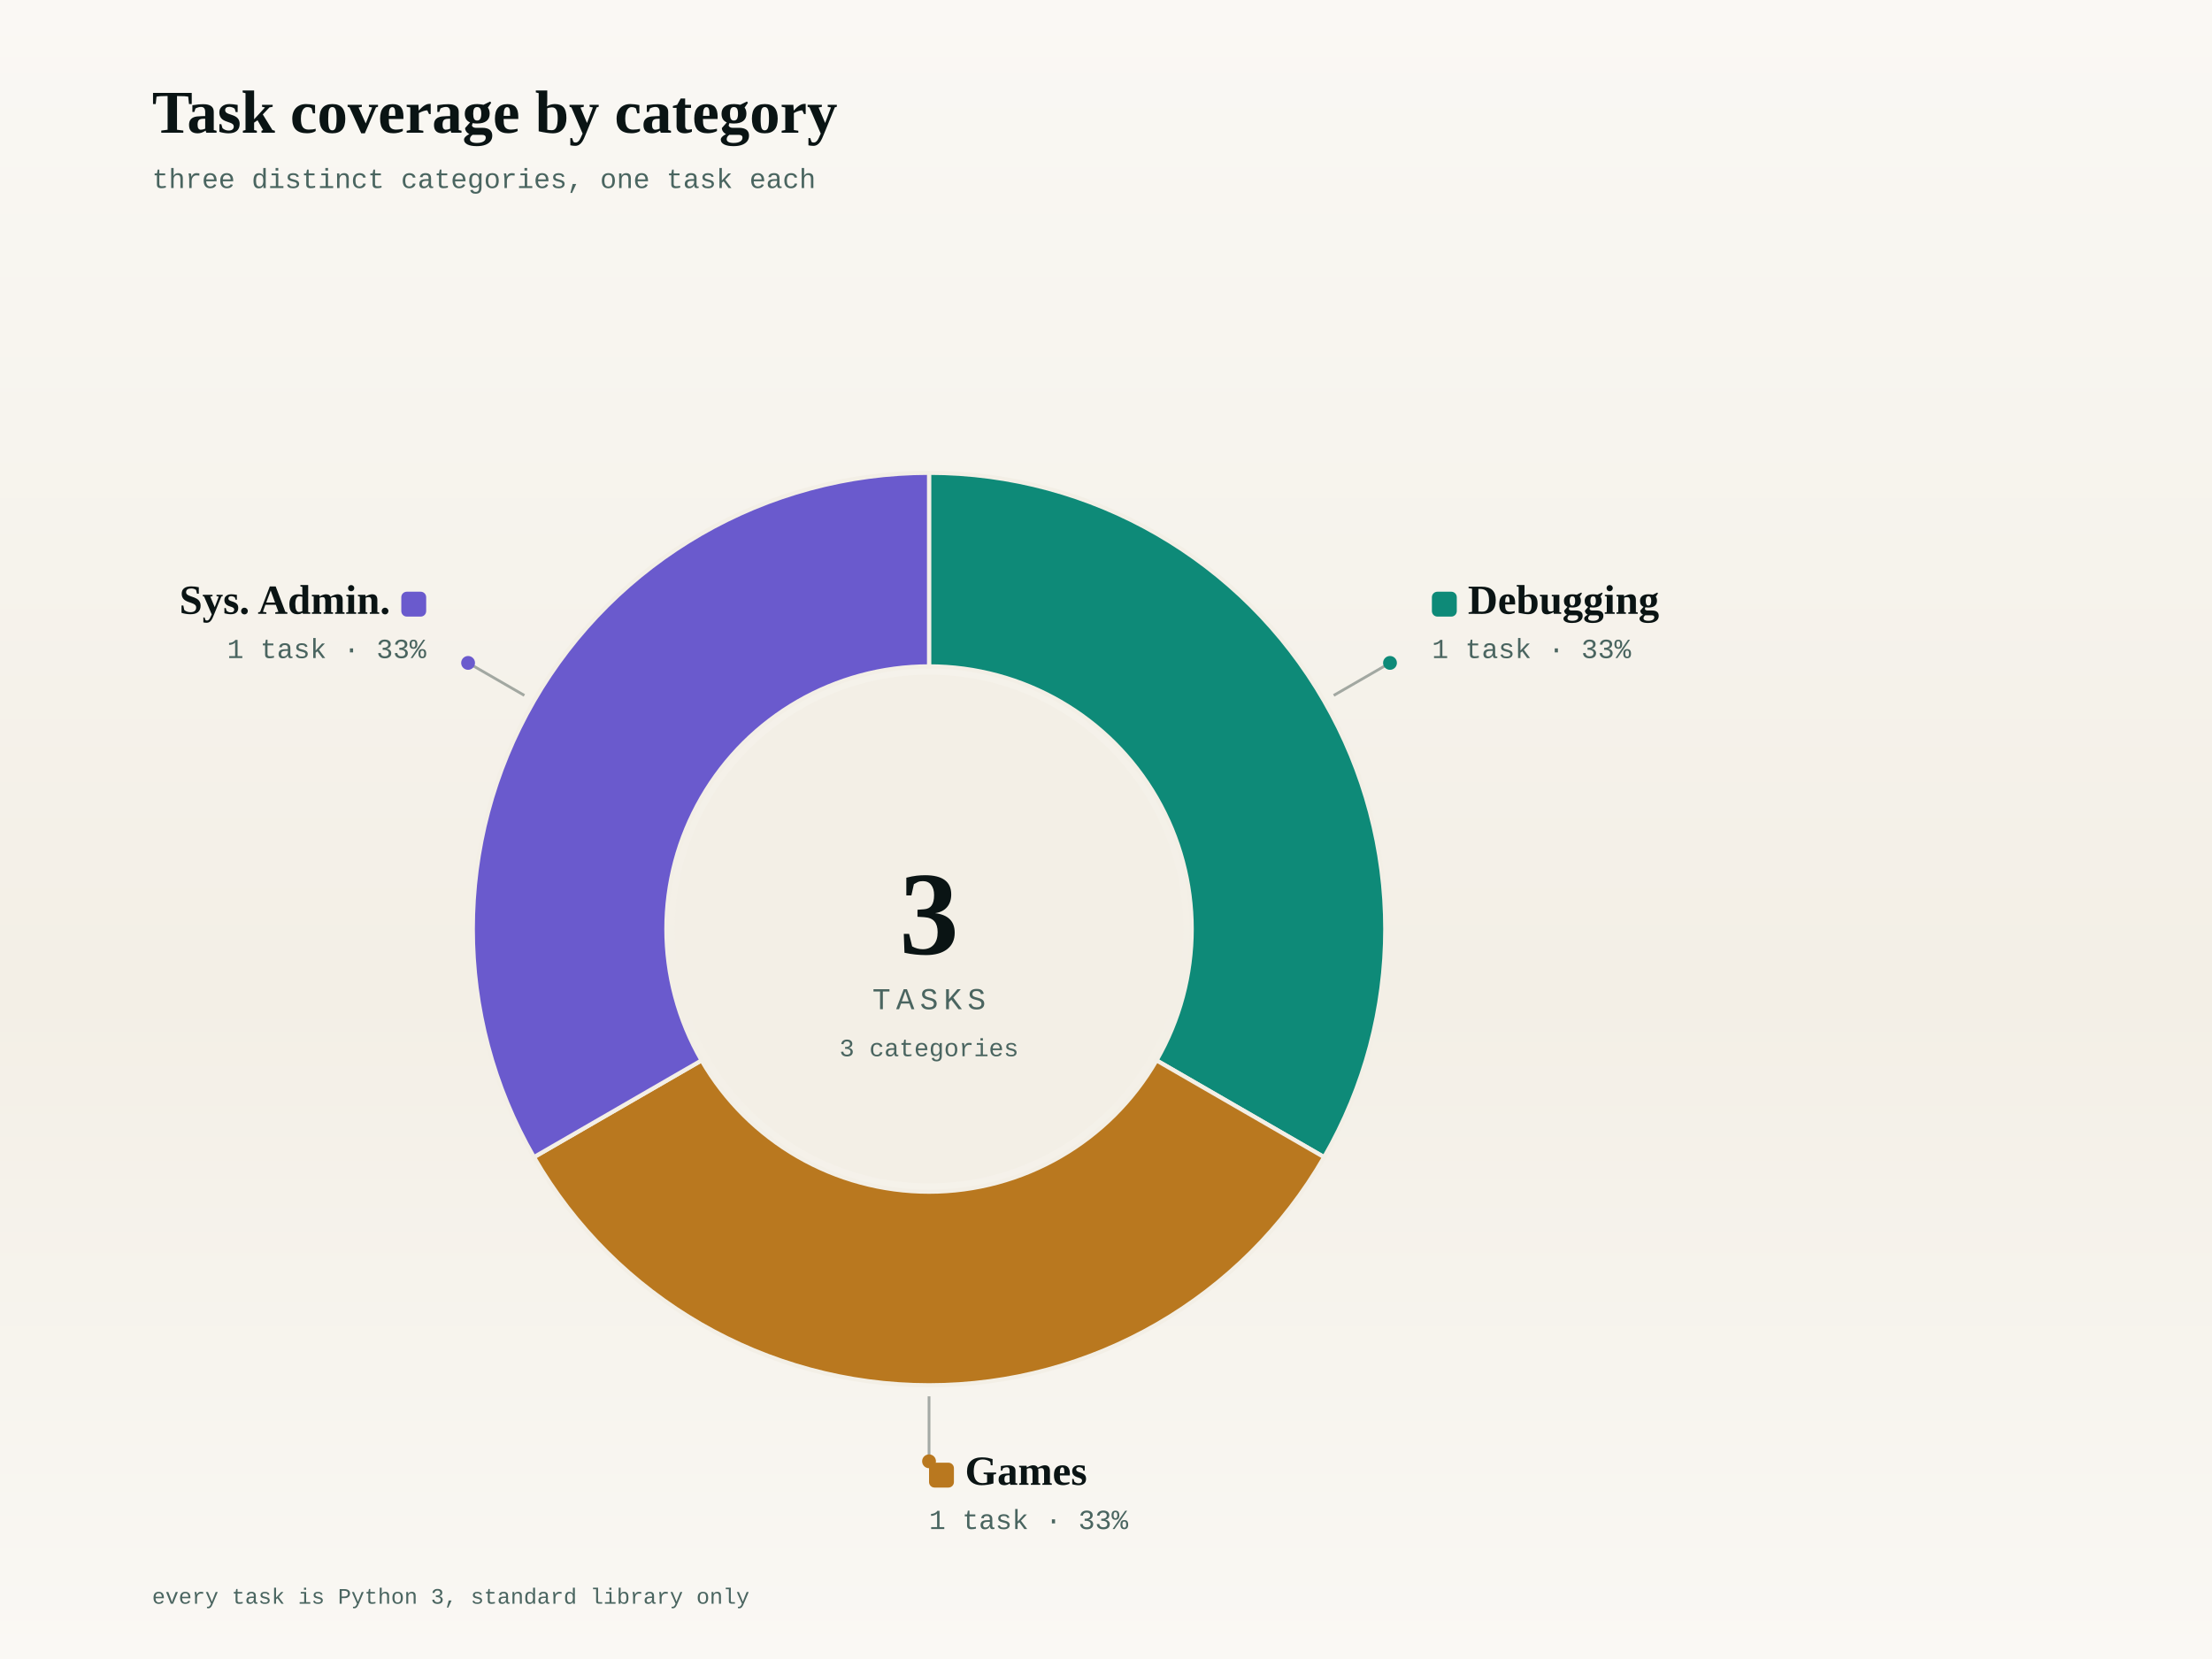
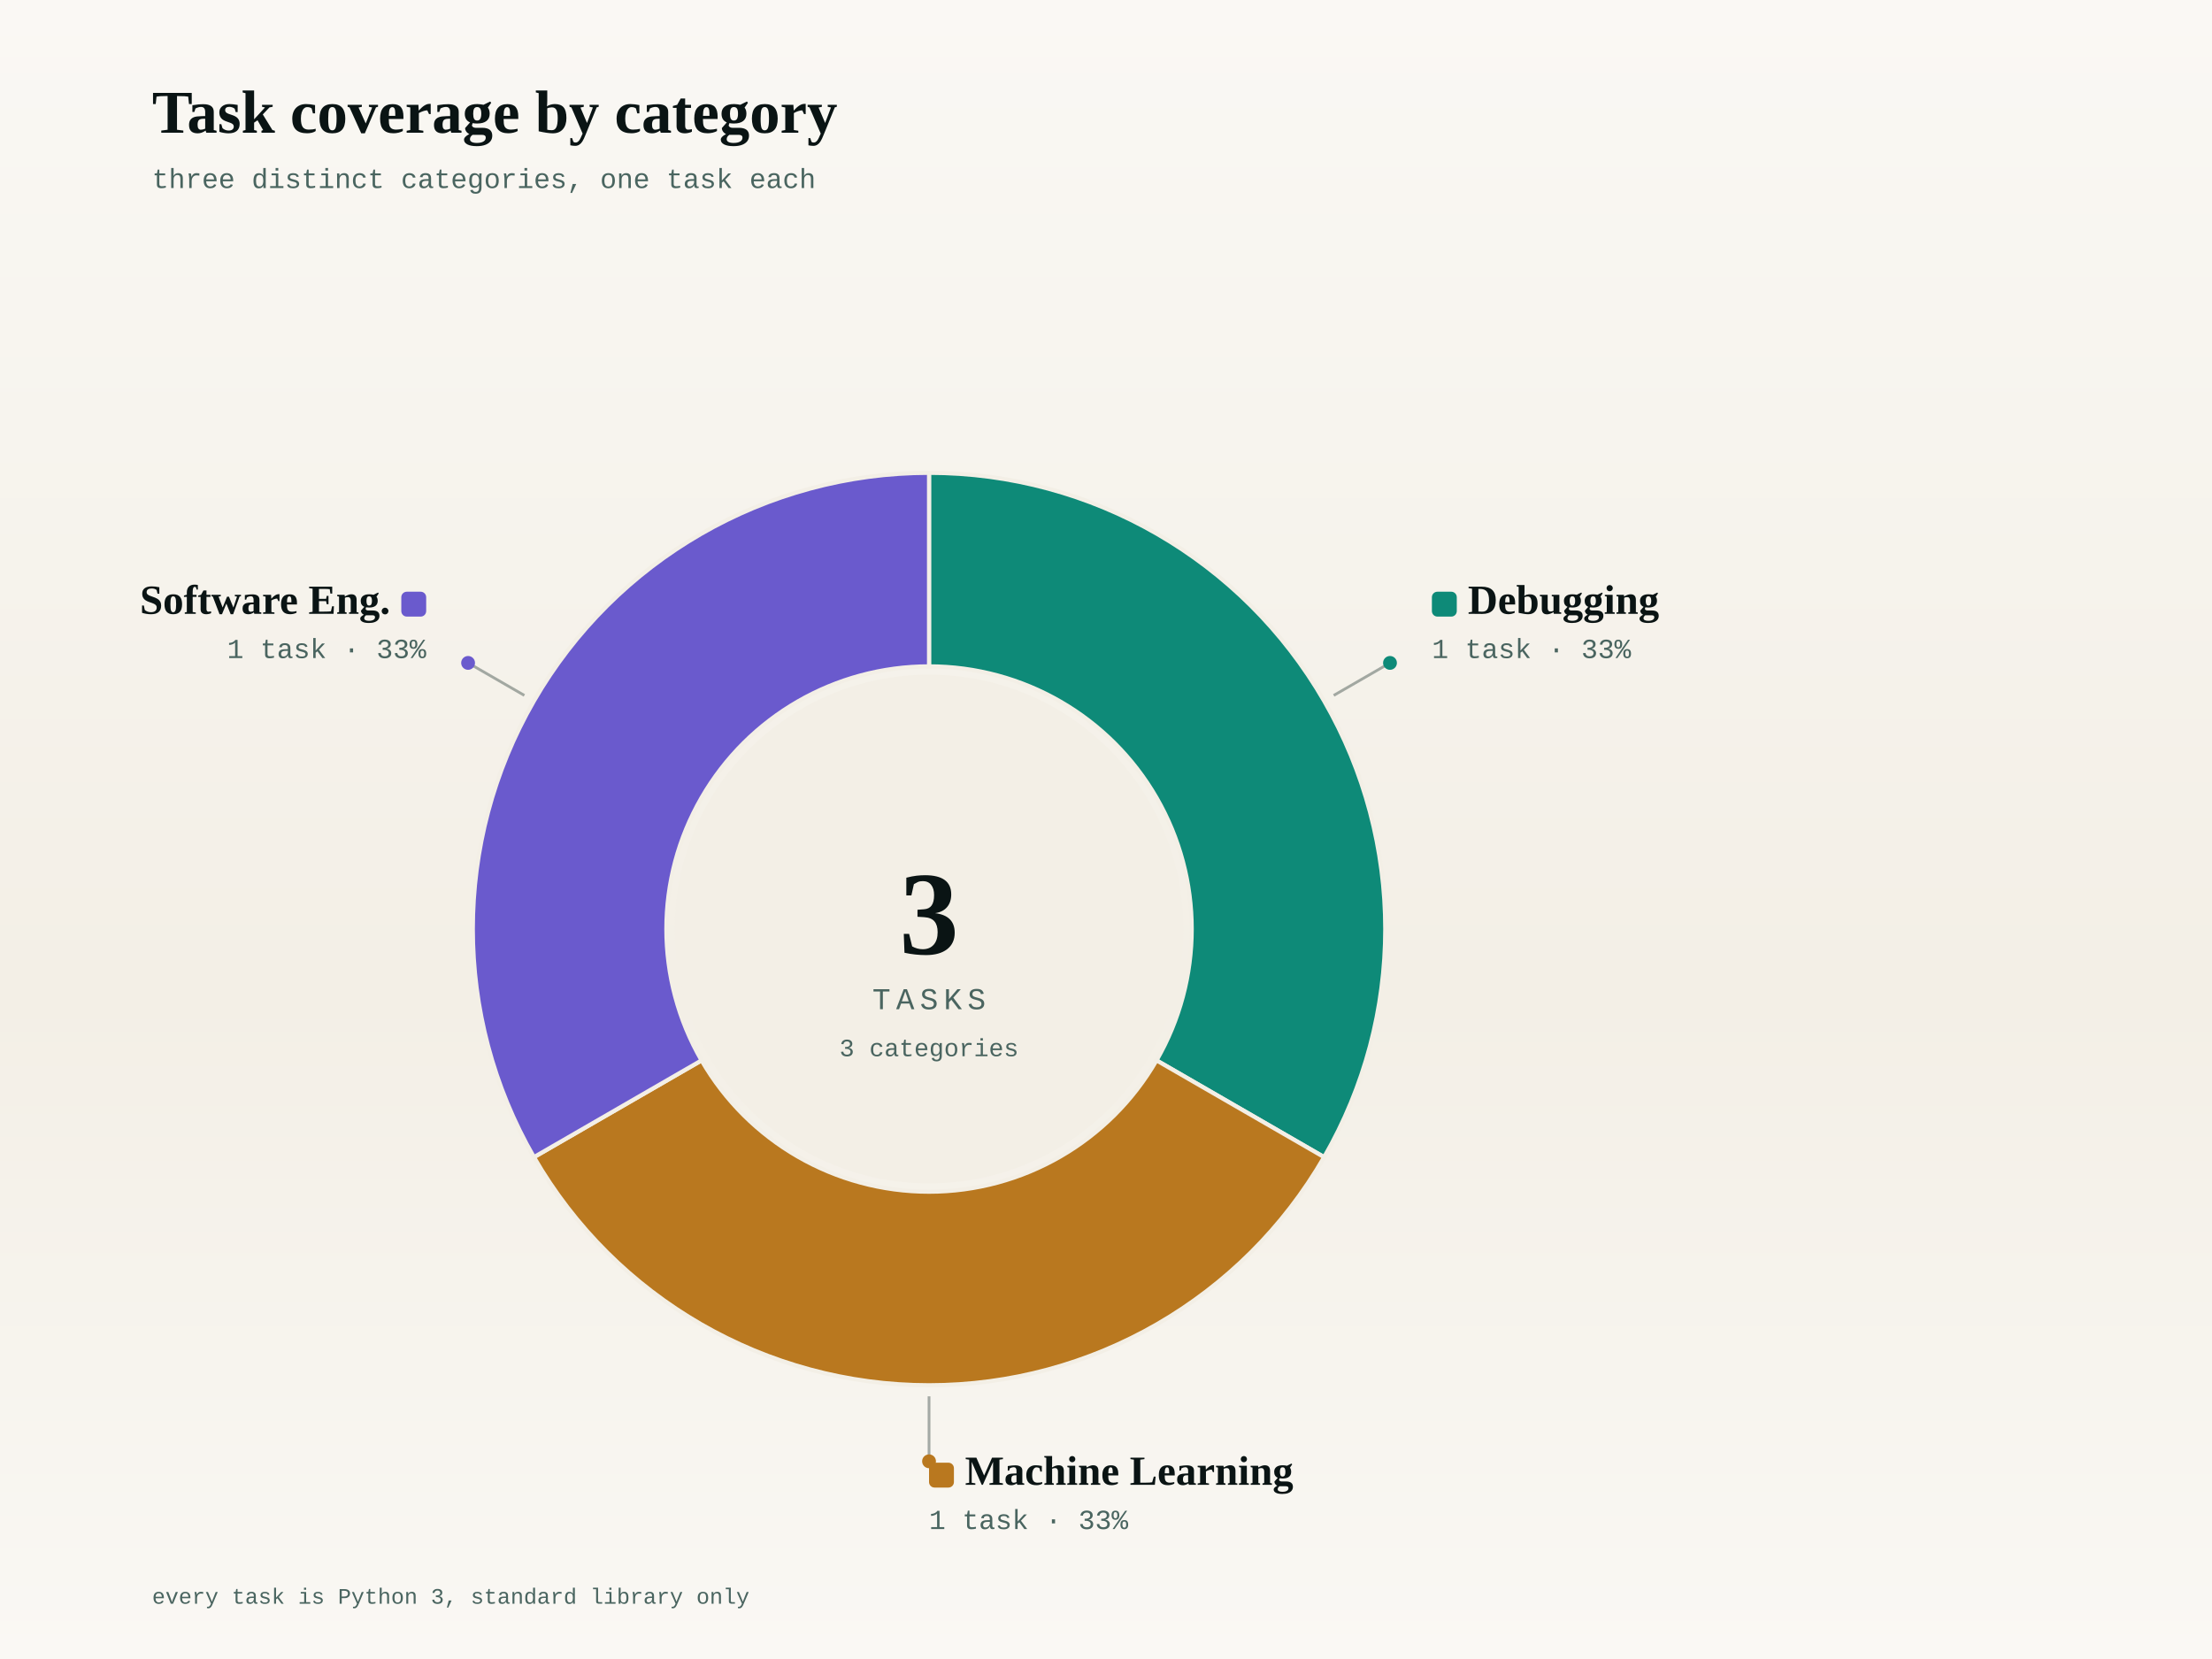
<svg xmlns="http://www.w3.org/2000/svg" viewBox="0 0 1600 1200" width="1600" height="1200" role="img" aria-label="Task coverage by category. three distinct categories, one task each">
  <defs>
    <linearGradient id="bg" x1="0" y1="0" x2="0" y2="1">
      <stop offset="0%" stop-color="#faf8f4" />
      <stop offset="60%" stop-color="#f3efe6" />
      <stop offset="100%" stop-color="#faf8f4" />
    </linearGradient>
    <pattern id="hatch" width="8" height="8" patternUnits="userSpaceOnUse" patternTransform="rotate(45)">
      <rect width="8" height="8" fill="#b9781f" />
      <line x1="0" y1="0" x2="0" y2="8" stroke="rgba(255,255,255,0.55)" stroke-width="3" />
    </pattern>
    <filter id="glow" x="-50%" y="-50%" width="200%" height="200%">
      <feGaussianBlur stdDeviation="6" />
    </filter>
  </defs>
  <rect width="1600" height="1200" fill="url(#bg)" />
  <text x="110" y="96" font-family="Georgia, 'Iowan Old Style', 'Times New Roman', ui-serif, serif" font-size="44" font-weight="bold" fill="#0a1414">Task coverage by category</text>
  <text x="110" y="136" font-family="'JetBrains Mono','SF Mono','Berkeley Mono',ui-monospace,'Courier New',monospace" font-size="20" fill="#4a6560">three distinct categories, one task each</text>
  <path d="M 672.00 342.00 A 330 330 0 0 1 957.79 837.00 L 836.54 767.00 A 190 190 0 0 0 672.00 482.00 Z" fill="#0e8a78" stroke="#f3efe6" stroke-width="3" />
  <line x1="964.72" y1="503.00" x2="1005.42" y2="479.50" stroke="rgba(10,30,28,0.35)" stroke-width="2" />
  <circle cx="1005.42" cy="479.50" r="5" fill="#0e8a78" />
  <rect x="1035.73" y="428.00" width="18" height="18" rx="4" fill="#0e8a78" />
  <text x="1061.73" y="444.00" text-anchor="start" font-family="Georgia, 'Iowan Old Style', 'Times New Roman', ui-serif, serif" font-size="30" font-weight="bold" fill="#0a1414">Debugging</text>
  <text x="1035.73" y="476.00" text-anchor="start" font-family="'JetBrains Mono','SF Mono','Berkeley Mono',ui-monospace,'Courier New',monospace" font-size="20" fill="#4a6560">1 task · 33%</text>
  <path d="M 957.79 837.00 A 330 330 0 0 1 386.21 837.00 L 507.46 767.00 A 190 190 0 0 0 836.54 767.00 Z" fill="#b9781f" stroke="#f3efe6" stroke-width="3" />
  <line x1="672.00" y1="1010.00" x2="672.00" y2="1057.00" stroke="rgba(10,30,28,0.35)" stroke-width="2" />
  <circle cx="672.00" cy="1057.00" r="5" fill="#b9781f" />
  <rect x="672.00" y="1058.00" width="18" height="18" rx="4" fill="#b9781f" />
-   <text x="698.00" y="1074.00" text-anchor="start" font-family="Georgia, 'Iowan Old Style', 'Times New Roman', ui-serif, serif" font-size="30" font-weight="bold" fill="#0a1414">Games</text>
+   <text x="698.00" y="1074.00" text-anchor="start" font-family="Georgia, 'Iowan Old Style', 'Times New Roman', ui-serif, serif" font-size="30" font-weight="bold" fill="#0a1414">Machine Learning</text>
  <text x="672.00" y="1106.00" text-anchor="start" font-family="'JetBrains Mono','SF Mono','Berkeley Mono',ui-monospace,'Courier New',monospace" font-size="20" fill="#4a6560">1 task · 33%</text>
  <path d="M 386.21 837.00 A 330 330 0 0 1 672.00 342.00 L 672.00 482.00 A 190 190 0 0 0 507.46 767.00 Z" fill="#6a5acd" stroke="#f3efe6" stroke-width="3" />
  <line x1="379.28" y1="503.00" x2="338.58" y2="479.50" stroke="rgba(10,30,28,0.35)" stroke-width="2" />
  <circle cx="338.58" cy="479.50" r="5" fill="#6a5acd" />
  <rect x="290.27" y="428.00" width="18" height="18" rx="4" fill="#6a5acd" />
-   <text x="282.27" y="444.00" text-anchor="end" font-family="Georgia, 'Iowan Old Style', 'Times New Roman', ui-serif, serif" font-size="30" font-weight="bold" fill="#0a1414">Sys. Admin.</text>
+   <text x="282.27" y="444.00" text-anchor="end" font-family="Georgia, 'Iowan Old Style', 'Times New Roman', ui-serif, serif" font-size="30" font-weight="bold" fill="#0a1414">Software Eng.</text>
  <text x="308.27" y="476.00" text-anchor="end" font-family="'JetBrains Mono','SF Mono','Berkeley Mono',ui-monospace,'Courier New',monospace" font-size="20" fill="#4a6560">1 task · 33%</text>
  <circle cx="672" cy="672" r="184" fill="#f3efe6" />
  <text x="672" y="690" text-anchor="middle" font-family="Georgia, 'Iowan Old Style', 'Times New Roman', ui-serif, serif" font-size="86" font-weight="bold" fill="#0a1414">3</text>
  <text x="672" y="730" text-anchor="middle" font-family="'JetBrains Mono','SF Mono','Berkeley Mono',ui-monospace,'Courier New',monospace" font-size="22" fill="#4a6560" letter-spacing="4">TASKS</text>
  <text x="672" y="764" text-anchor="middle" font-family="'JetBrains Mono','SF Mono','Berkeley Mono',ui-monospace,'Courier New',monospace" font-size="18" fill="#4a6560">3 categories</text>
  <text x="110" y="1160" font-family="'JetBrains Mono','SF Mono','Berkeley Mono',ui-monospace,'Courier New',monospace" font-size="16" fill="#4a6560">every task is Python 3, standard library only</text>
</svg>
